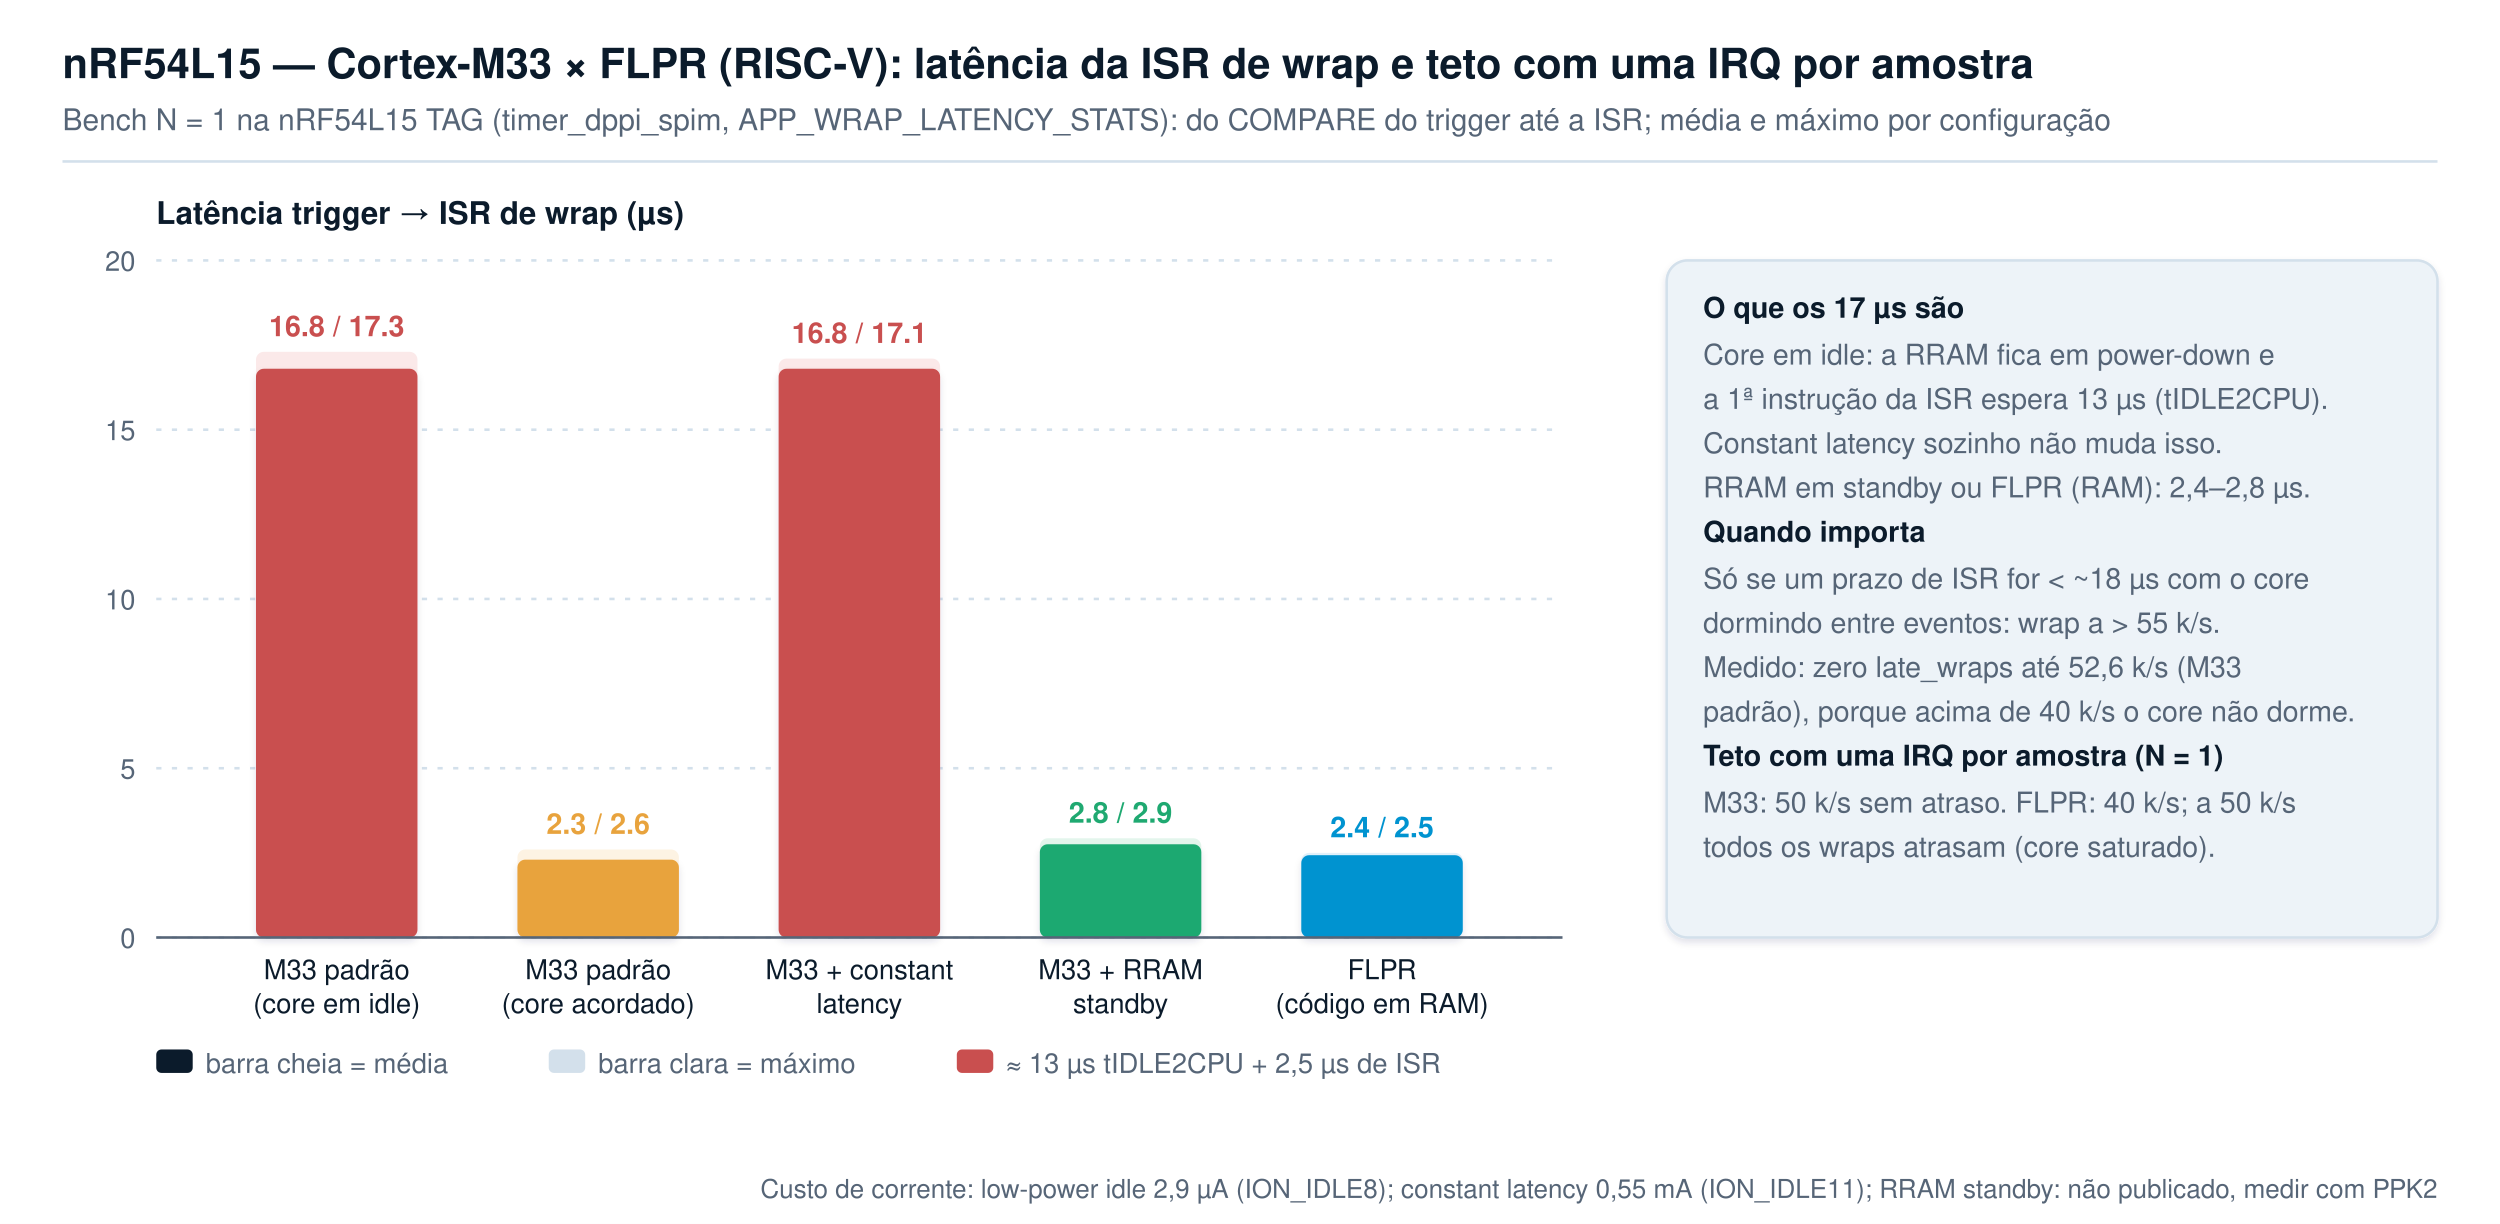
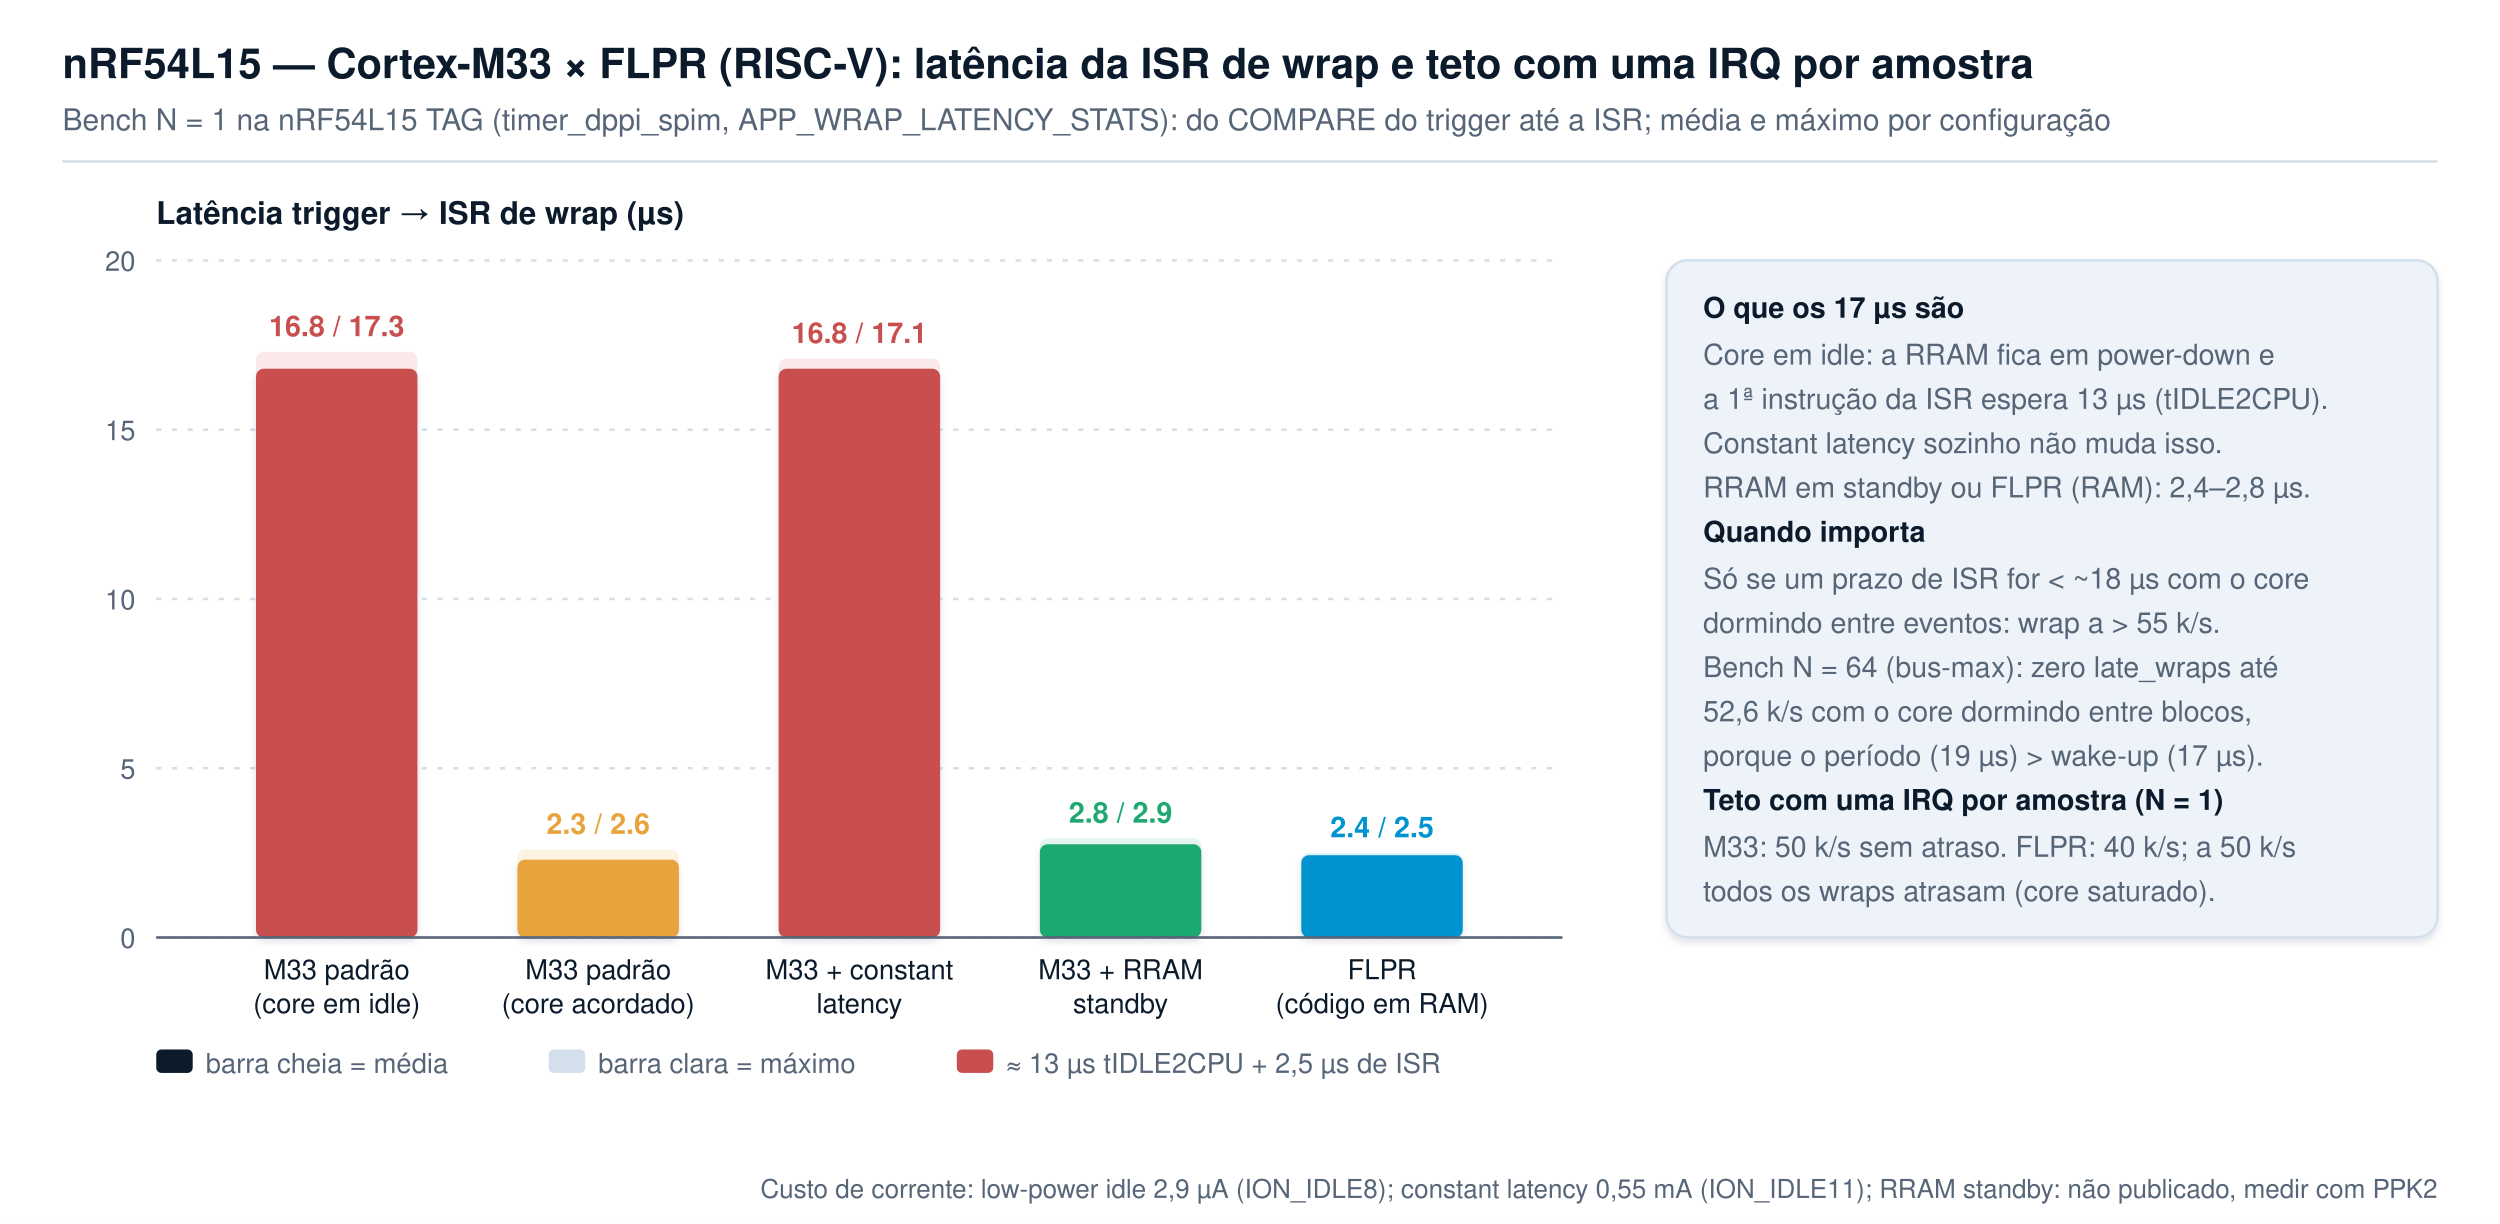
<svg xmlns="http://www.w3.org/2000/svg" width="960" height="470" viewBox="0 0 960 470">
  <defs>
    <marker id="arr" markerWidth="9" markerHeight="9" refX="7" refY="4.5" orient="auto" markerUnits="userSpaceOnUse">
      <path d="M0,0.5 L8,4.5 L0,8.5 z" fill="#566577" />
    </marker>
    <marker id="arr-blue" markerWidth="9" markerHeight="9" refX="7" refY="4.5" orient="auto" markerUnits="userSpaceOnUse">
      <path d="M0,0.5 L8,4.5 L0,8.5 z" fill="#0093D0" />
    </marker>
    <marker id="arr-green" markerWidth="9" markerHeight="9" refX="7" refY="4.5" orient="auto" markerUnits="userSpaceOnUse">
      <path d="M0,0.5 L8,4.5 L0,8.5 z" fill="#1FA971" />
    </marker>
    <marker id="arr-red" markerWidth="9" markerHeight="9" refX="7" refY="4.5" orient="auto" markerUnits="userSpaceOnUse">
      <path d="M0,0.5 L8,4.5 L0,8.5 z" fill="#C94F4F" />
    </marker>
    <filter id="shadow" x="-5%" y="-5%" width="110%" height="120%">
      <feDropShadow dx="0" dy="1.5" stdDeviation="1.5" flood-color="#00224E" flood-opacity="0.12" />
    </filter>
  </defs>
  <rect width="100%" height="100%" fill="white" />
  <text x="24" y="30" fill="#0B1B2B" font-family="Segoe UI, Helvetica Neue, Helvetica, Arial, sans-serif" font-size="16" font-weight="600">nRF54L15 — Cortex-M33 × FLPR (RISC-V): latência da ISR de wrap e teto com uma IRQ por amostra</text>
  <text x="24" y="50" fill="#566577" font-family="Segoe UI, Helvetica Neue, Helvetica, Arial, sans-serif" font-size="11.5">Bench N = 1 na nRF54L15 TAG (timer_dppi_spim, APP_WRAP_LATENCY_STATS): do COMPARE do trigger até a ISR; média e máximo por configuração</text>
  <line x1="24" y1="62" x2="936" y2="62" stroke="#D3E0EB" stroke-width="1" />
  <text x="60" y="86" fill="#0B1B2B" font-family="Segoe UI, Helvetica Neue, Helvetica, Arial, sans-serif" font-size="12" font-weight="600">Latência trigger → ISR de wrap (µs)</text>
  <line x1="60" y1="360.0" x2="600" y2="360.0" stroke="#D3E0EB" stroke-width="1" stroke-dasharray="2 4" />
  <text x="52" y="364.0" text-anchor="end" fill="#566577" font-family="Segoe UI, Helvetica Neue, Helvetica, Arial, sans-serif" font-size="10.5">0</text>
  <line x1="60" y1="295.0" x2="600" y2="295.0" stroke="#D3E0EB" stroke-width="1" stroke-dasharray="2 4" />
  <text x="52" y="299.0" text-anchor="end" fill="#566577" font-family="Segoe UI, Helvetica Neue, Helvetica, Arial, sans-serif" font-size="10.5">5</text>
  <line x1="60" y1="230.0" x2="600" y2="230.0" stroke="#D3E0EB" stroke-width="1" stroke-dasharray="2 4" />
  <text x="52" y="234.0" text-anchor="end" fill="#566577" font-family="Segoe UI, Helvetica Neue, Helvetica, Arial, sans-serif" font-size="10.5">10</text>
  <line x1="60" y1="165.0" x2="600" y2="165.0" stroke="#D3E0EB" stroke-width="1" stroke-dasharray="2 4" />
  <text x="52" y="169.0" text-anchor="end" fill="#566577" font-family="Segoe UI, Helvetica Neue, Helvetica, Arial, sans-serif" font-size="10.5">15</text>
  <line x1="60" y1="100.0" x2="600" y2="100.0" stroke="#D3E0EB" stroke-width="1" stroke-dasharray="2 4" />
  <text x="52" y="104.0" text-anchor="end" fill="#566577" font-family="Segoe UI, Helvetica Neue, Helvetica, Arial, sans-serif" font-size="10.5">20</text>
  <rect x="98.3" y="135.1" width="62" height="224.9" rx="3" fill="#FBE9E9" />
  <rect x="98.3" y="141.6" width="62" height="218.4" rx="3" fill="#C94F4F" filter="url(#shadow)" />
  <text x="129.3" y="129.1" text-anchor="middle" fill="#C94F4F" font-family="Segoe UI, Helvetica Neue, Helvetica, Arial, sans-serif" font-size="11" font-weight="600">16.8 / 17.3</text>
  <text x="129.3" y="376" text-anchor="middle" fill="#0B1B2B" font-family="Segoe UI, Helvetica Neue, Helvetica, Arial, sans-serif" font-size="10.5">M33 padrão</text>
  <text x="129.3" y="389" text-anchor="middle" fill="#0B1B2B" font-family="Segoe UI, Helvetica Neue, Helvetica, Arial, sans-serif" font-size="10.5">(core em idle)</text>
  <rect x="198.7" y="326.2" width="62" height="33.8" rx="3" fill="#FDF3E3" />
  <rect x="198.7" y="330.1" width="62" height="29.9" rx="3" fill="#E8A33D" filter="url(#shadow)" />
  <text x="229.7" y="320.2" text-anchor="middle" fill="#E8A33D" font-family="Segoe UI, Helvetica Neue, Helvetica, Arial, sans-serif" font-size="11" font-weight="600">2.3 / 2.6</text>
  <text x="229.7" y="376" text-anchor="middle" fill="#0B1B2B" font-family="Segoe UI, Helvetica Neue, Helvetica, Arial, sans-serif" font-size="10.5">M33 padrão</text>
  <text x="229.7" y="389" text-anchor="middle" fill="#0B1B2B" font-family="Segoe UI, Helvetica Neue, Helvetica, Arial, sans-serif" font-size="10.5">(core acordado)</text>
  <rect x="299.0" y="137.7" width="62" height="222.3" rx="3" fill="#FBE9E9" />
  <rect x="299.0" y="141.6" width="62" height="218.4" rx="3" fill="#C94F4F" filter="url(#shadow)" />
  <text x="330.0" y="131.7" text-anchor="middle" fill="#C94F4F" font-family="Segoe UI, Helvetica Neue, Helvetica, Arial, sans-serif" font-size="11" font-weight="600">16.8 / 17.1</text>
  <text x="330.0" y="376" text-anchor="middle" fill="#0B1B2B" font-family="Segoe UI, Helvetica Neue, Helvetica, Arial, sans-serif" font-size="10.5">M33 + constant</text>
  <text x="330.0" y="389" text-anchor="middle" fill="#0B1B2B" font-family="Segoe UI, Helvetica Neue, Helvetica, Arial, sans-serif" font-size="10.5">latency</text>
  <rect x="399.3" y="321.9" width="62" height="38.1" rx="3" fill="#E3F5EC" />
  <rect x="399.3" y="324.2" width="62" height="35.8" rx="3" fill="#1FA971" filter="url(#shadow)" />
  <text x="430.3" y="315.9" text-anchor="middle" fill="#1FA971" font-family="Segoe UI, Helvetica Neue, Helvetica, Arial, sans-serif" font-size="11" font-weight="600">2.8 / 2.9</text>
  <text x="430.3" y="376" text-anchor="middle" fill="#0B1B2B" font-family="Segoe UI, Helvetica Neue, Helvetica, Arial, sans-serif" font-size="10.5">M33 + RRAM</text>
  <text x="430.3" y="389" text-anchor="middle" fill="#0B1B2B" font-family="Segoe UI, Helvetica Neue, Helvetica, Arial, sans-serif" font-size="10.5">standby</text>
  <rect x="499.7" y="327.5" width="62" height="32.5" rx="3" fill="#E1F0FA" />
  <rect x="499.7" y="328.4" width="62" height="31.6" rx="3" fill="#0093D0" filter="url(#shadow)" />
  <text x="530.7" y="321.5" text-anchor="middle" fill="#0093D0" font-family="Segoe UI, Helvetica Neue, Helvetica, Arial, sans-serif" font-size="11" font-weight="600">2.4 / 2.5</text>
  <text x="530.7" y="376" text-anchor="middle" fill="#0B1B2B" font-family="Segoe UI, Helvetica Neue, Helvetica, Arial, sans-serif" font-size="10.5">FLPR</text>
  <text x="530.7" y="389" text-anchor="middle" fill="#0B1B2B" font-family="Segoe UI, Helvetica Neue, Helvetica, Arial, sans-serif" font-size="10.5">(código em RAM)</text>
  <line x1="60" y1="360" x2="600" y2="360" stroke="#566577" stroke-width="1" />
  <rect x="60" y="403" width="14" height="9" rx="2" fill="#0B1B2B" />
  <text x="79" y="412" fill="#566577" font-family="Segoe UI, Helvetica Neue, Helvetica, Arial, sans-serif" font-size="10.5">barra cheia = média</text>
  <rect x="210.715" y="403" width="14" height="9" rx="2" fill="#D3E0EB" />
  <text x="229.715" y="412" fill="#566577" font-family="Segoe UI, Helvetica Neue, Helvetica, Arial, sans-serif" font-size="10.5">barra clara = máximo</text>
  <rect x="367.415" y="403" width="14" height="9" rx="2" fill="#C94F4F" />
  <text x="386.415" y="412" fill="#566577" font-family="Segoe UI, Helvetica Neue, Helvetica, Arial, sans-serif" font-size="10.5">≈ 13 µs tIDLE2CPU + 2,5 µs de ISR</text>
  <rect x="640" y="100" width="296" height="260" rx="8" fill="#EDF3F8" stroke="#D3E0EB" filter="url(#shadow)" />
  <text x="654" y="122" fill="#0B1B2B" font-family="Segoe UI, Helvetica Neue, Helvetica, Arial, sans-serif" font-size="11" font-weight="600">O que os 17 µs são</text>
  <text x="654" y="140" fill="#566577" font-family="Segoe UI, Helvetica Neue, Helvetica, Arial, sans-serif" font-size="11">Core em idle: a RRAM fica em power-down e</text>
  <text x="654" y="157" fill="#566577" font-family="Segoe UI, Helvetica Neue, Helvetica, Arial, sans-serif" font-size="11">a 1ª instrução da ISR espera 13 µs (tIDLE2CPU).</text>
  <text x="654" y="174" fill="#566577" font-family="Segoe UI, Helvetica Neue, Helvetica, Arial, sans-serif" font-size="11">Constant latency sozinho não muda isso.</text>
  <text x="654" y="191" fill="#566577" font-family="Segoe UI, Helvetica Neue, Helvetica, Arial, sans-serif" font-size="11">RRAM em standby ou FLPR (RAM): 2,4–2,8 µs.</text>
  <text x="654" y="208" fill="#0B1B2B" font-family="Segoe UI, Helvetica Neue, Helvetica, Arial, sans-serif" font-size="11" font-weight="600">Quando importa</text>
  <text x="654" y="226" fill="#566577" font-family="Segoe UI, Helvetica Neue, Helvetica, Arial, sans-serif" font-size="11">Só se um prazo de ISR for &lt; ~18 µs com o core</text>
  <text x="654" y="243" fill="#566577" font-family="Segoe UI, Helvetica Neue, Helvetica, Arial, sans-serif" font-size="11">dormindo entre eventos: wrap a &gt; 55 k/s.</text>
-   <text x="654" y="260" fill="#566577" font-family="Segoe UI, Helvetica Neue, Helvetica, Arial, sans-serif" font-size="11">Medido: zero late_wraps até 52,6 k/s (M33</text>
-   <text x="654" y="277" fill="#566577" font-family="Segoe UI, Helvetica Neue, Helvetica, Arial, sans-serif" font-size="11">padrão), porque acima de 40 k/s o core não dorme.</text>
-   <text x="654" y="294" fill="#0B1B2B" font-family="Segoe UI, Helvetica Neue, Helvetica, Arial, sans-serif" font-size="11" font-weight="600">Teto com uma IRQ por amostra (N = 1)</text>
-   <text x="654" y="312" fill="#566577" font-family="Segoe UI, Helvetica Neue, Helvetica, Arial, sans-serif" font-size="11">M33: 50 k/s sem atraso.  FLPR: 40 k/s; a 50 k/s</text>
-   <text x="654" y="329" fill="#566577" font-family="Segoe UI, Helvetica Neue, Helvetica, Arial, sans-serif" font-size="11">todos os wraps atrasam (core saturado).</text>
+   <text x="654" y="260" fill="#566577" font-family="Segoe UI, Helvetica Neue, Helvetica, Arial, sans-serif" font-size="11">Bench N = 64 (bus-max): zero late_wraps até</text>
+   <text x="654" y="277" fill="#566577" font-family="Segoe UI, Helvetica Neue, Helvetica, Arial, sans-serif" font-size="11">52,6 k/s com o core dormindo entre blocos,</text>
+   <text x="654" y="294" fill="#566577" font-family="Segoe UI, Helvetica Neue, Helvetica, Arial, sans-serif" font-size="11">porque o período (19 µs) &gt; wake-up (17 µs).</text>
+   <text x="654" y="311" fill="#0B1B2B" font-family="Segoe UI, Helvetica Neue, Helvetica, Arial, sans-serif" font-size="11" font-weight="600">Teto com uma IRQ por amostra (N = 1)</text>
+   <text x="654" y="329" fill="#566577" font-family="Segoe UI, Helvetica Neue, Helvetica, Arial, sans-serif" font-size="11">M33: 50 k/s sem atraso.  FLPR: 40 k/s; a 50 k/s</text>
+   <text x="654" y="346" fill="#566577" font-family="Segoe UI, Helvetica Neue, Helvetica, Arial, sans-serif" font-size="11">todos os wraps atrasam (core saturado).</text>
  <text x="936" y="460" text-anchor="end" fill="#566577" font-family="Segoe UI, Helvetica Neue, Helvetica, Arial, sans-serif" font-size="10">Custo de corrente: low-power idle 2,9 µA (ION_IDLE8); constant latency 0,55 mA (ION_IDLE11); RRAM standby: não publicado, medir com PPK2</text>
</svg>
